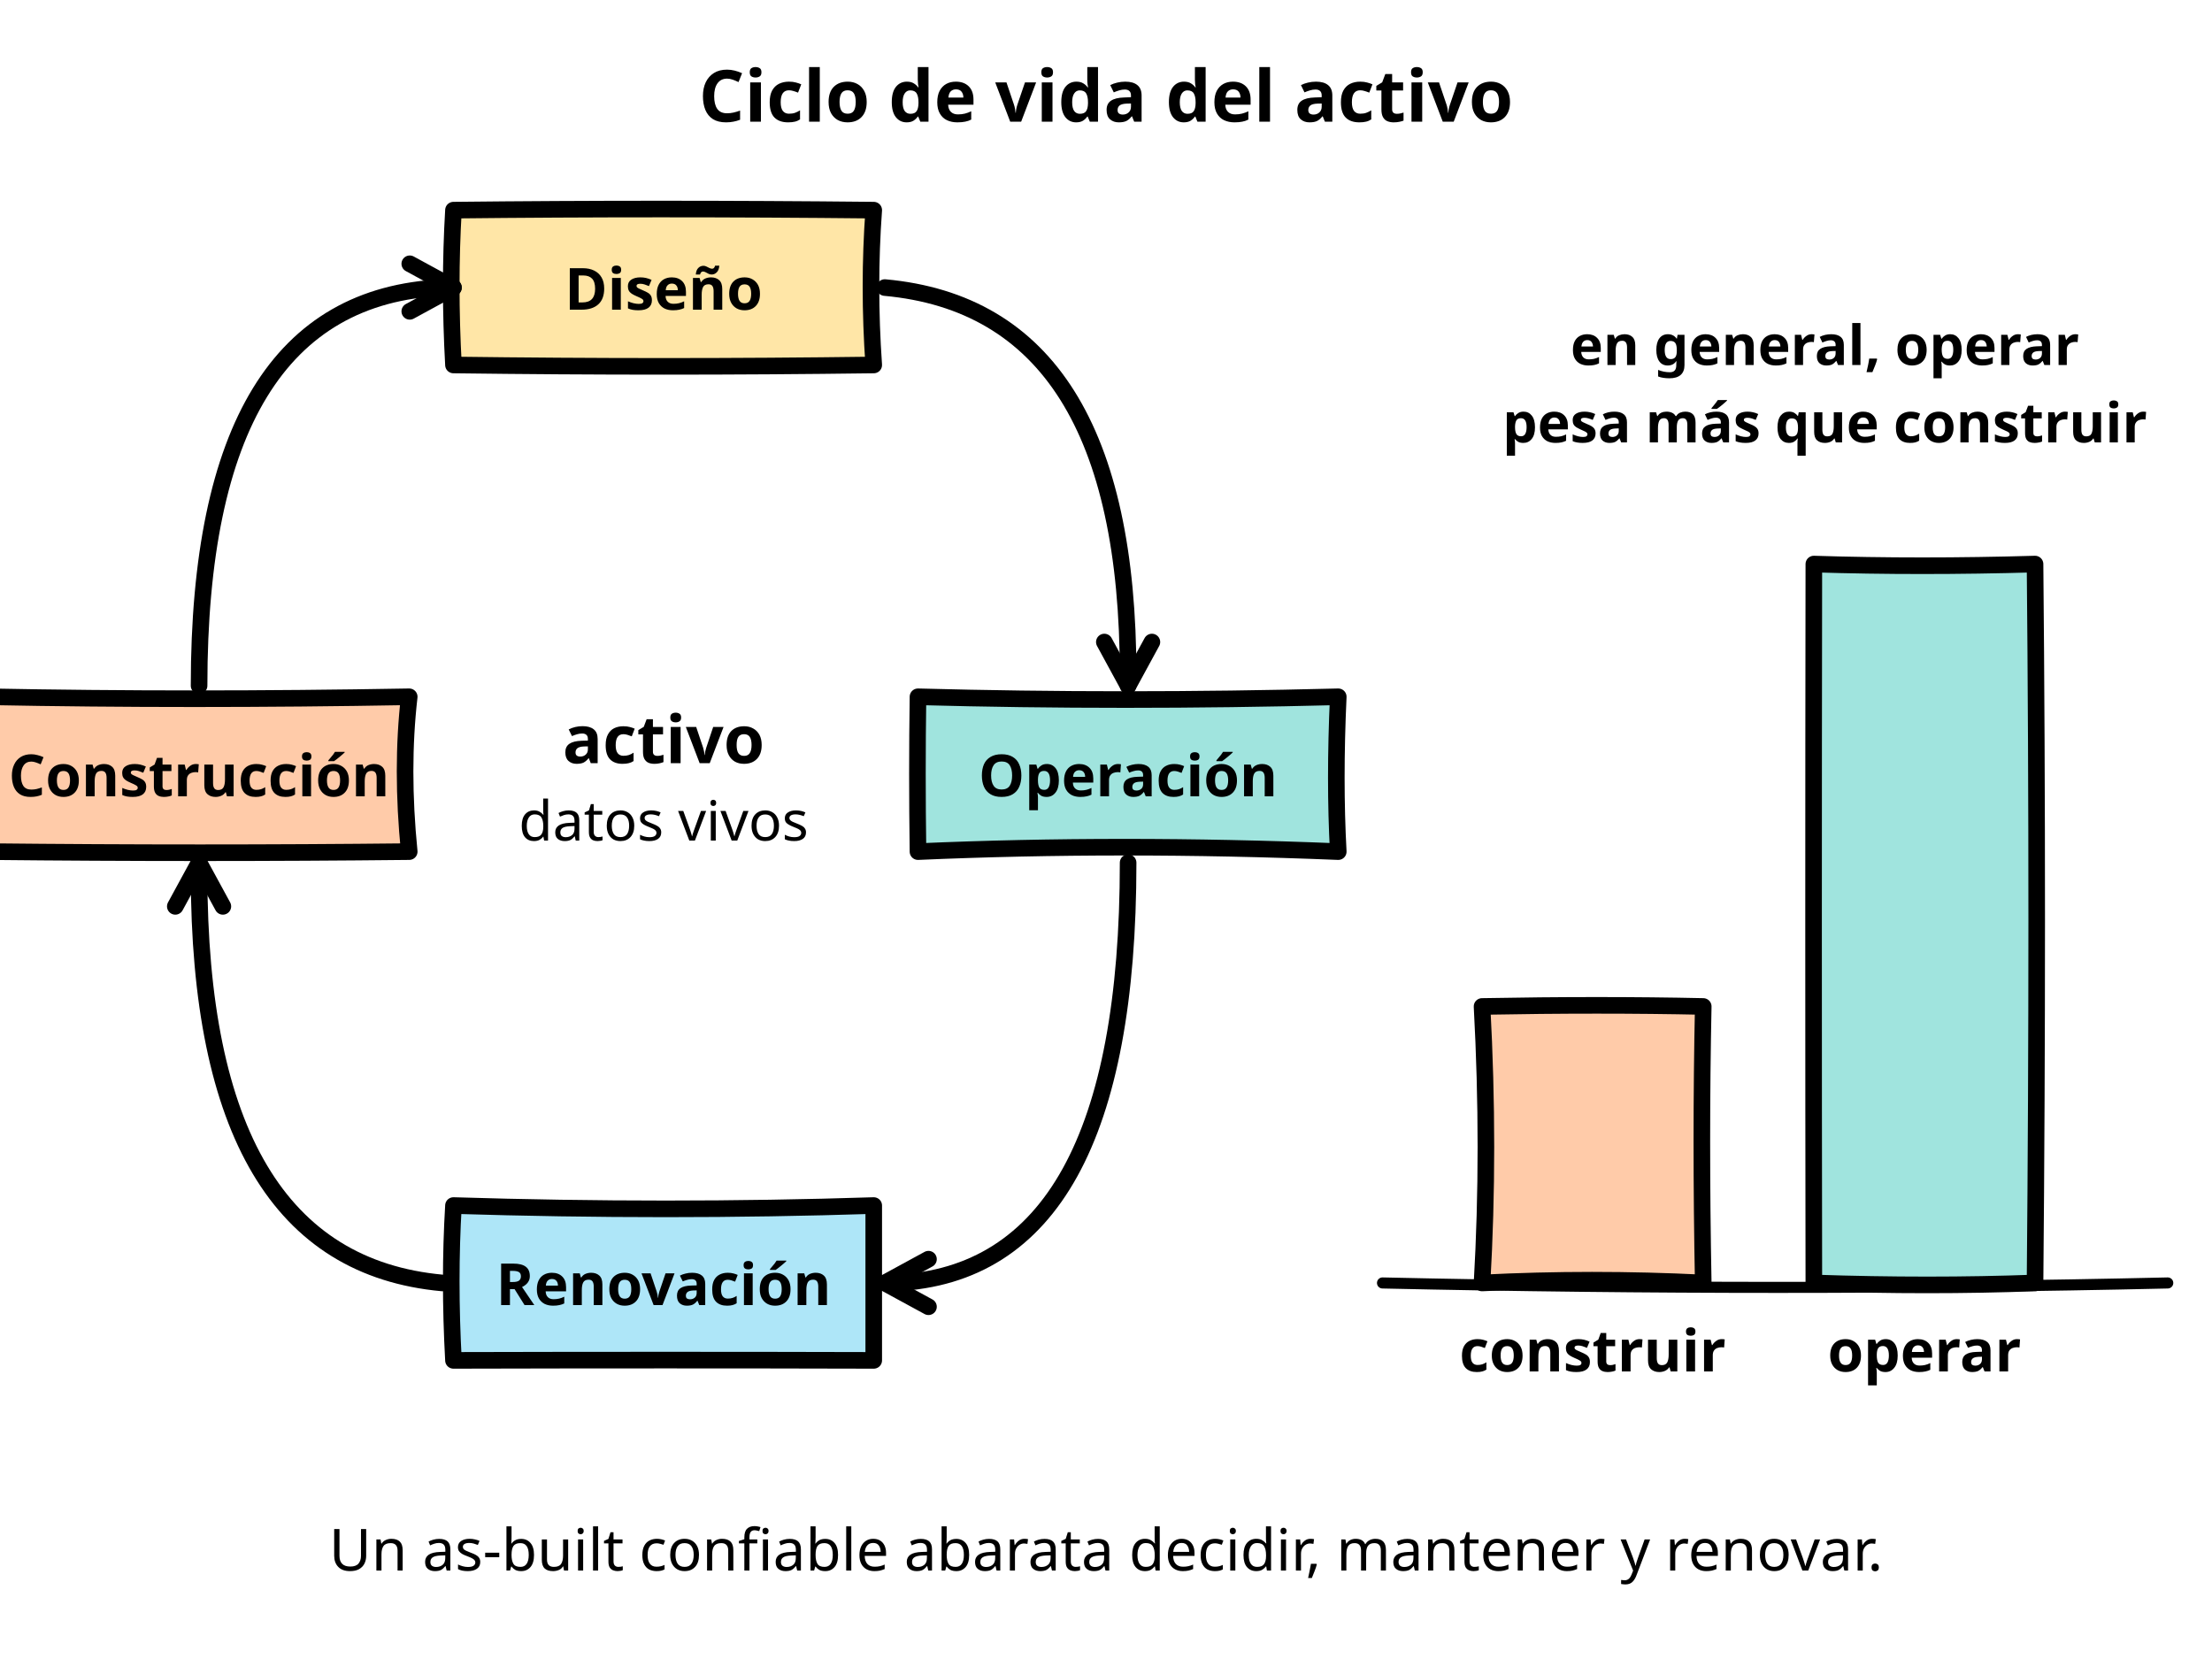
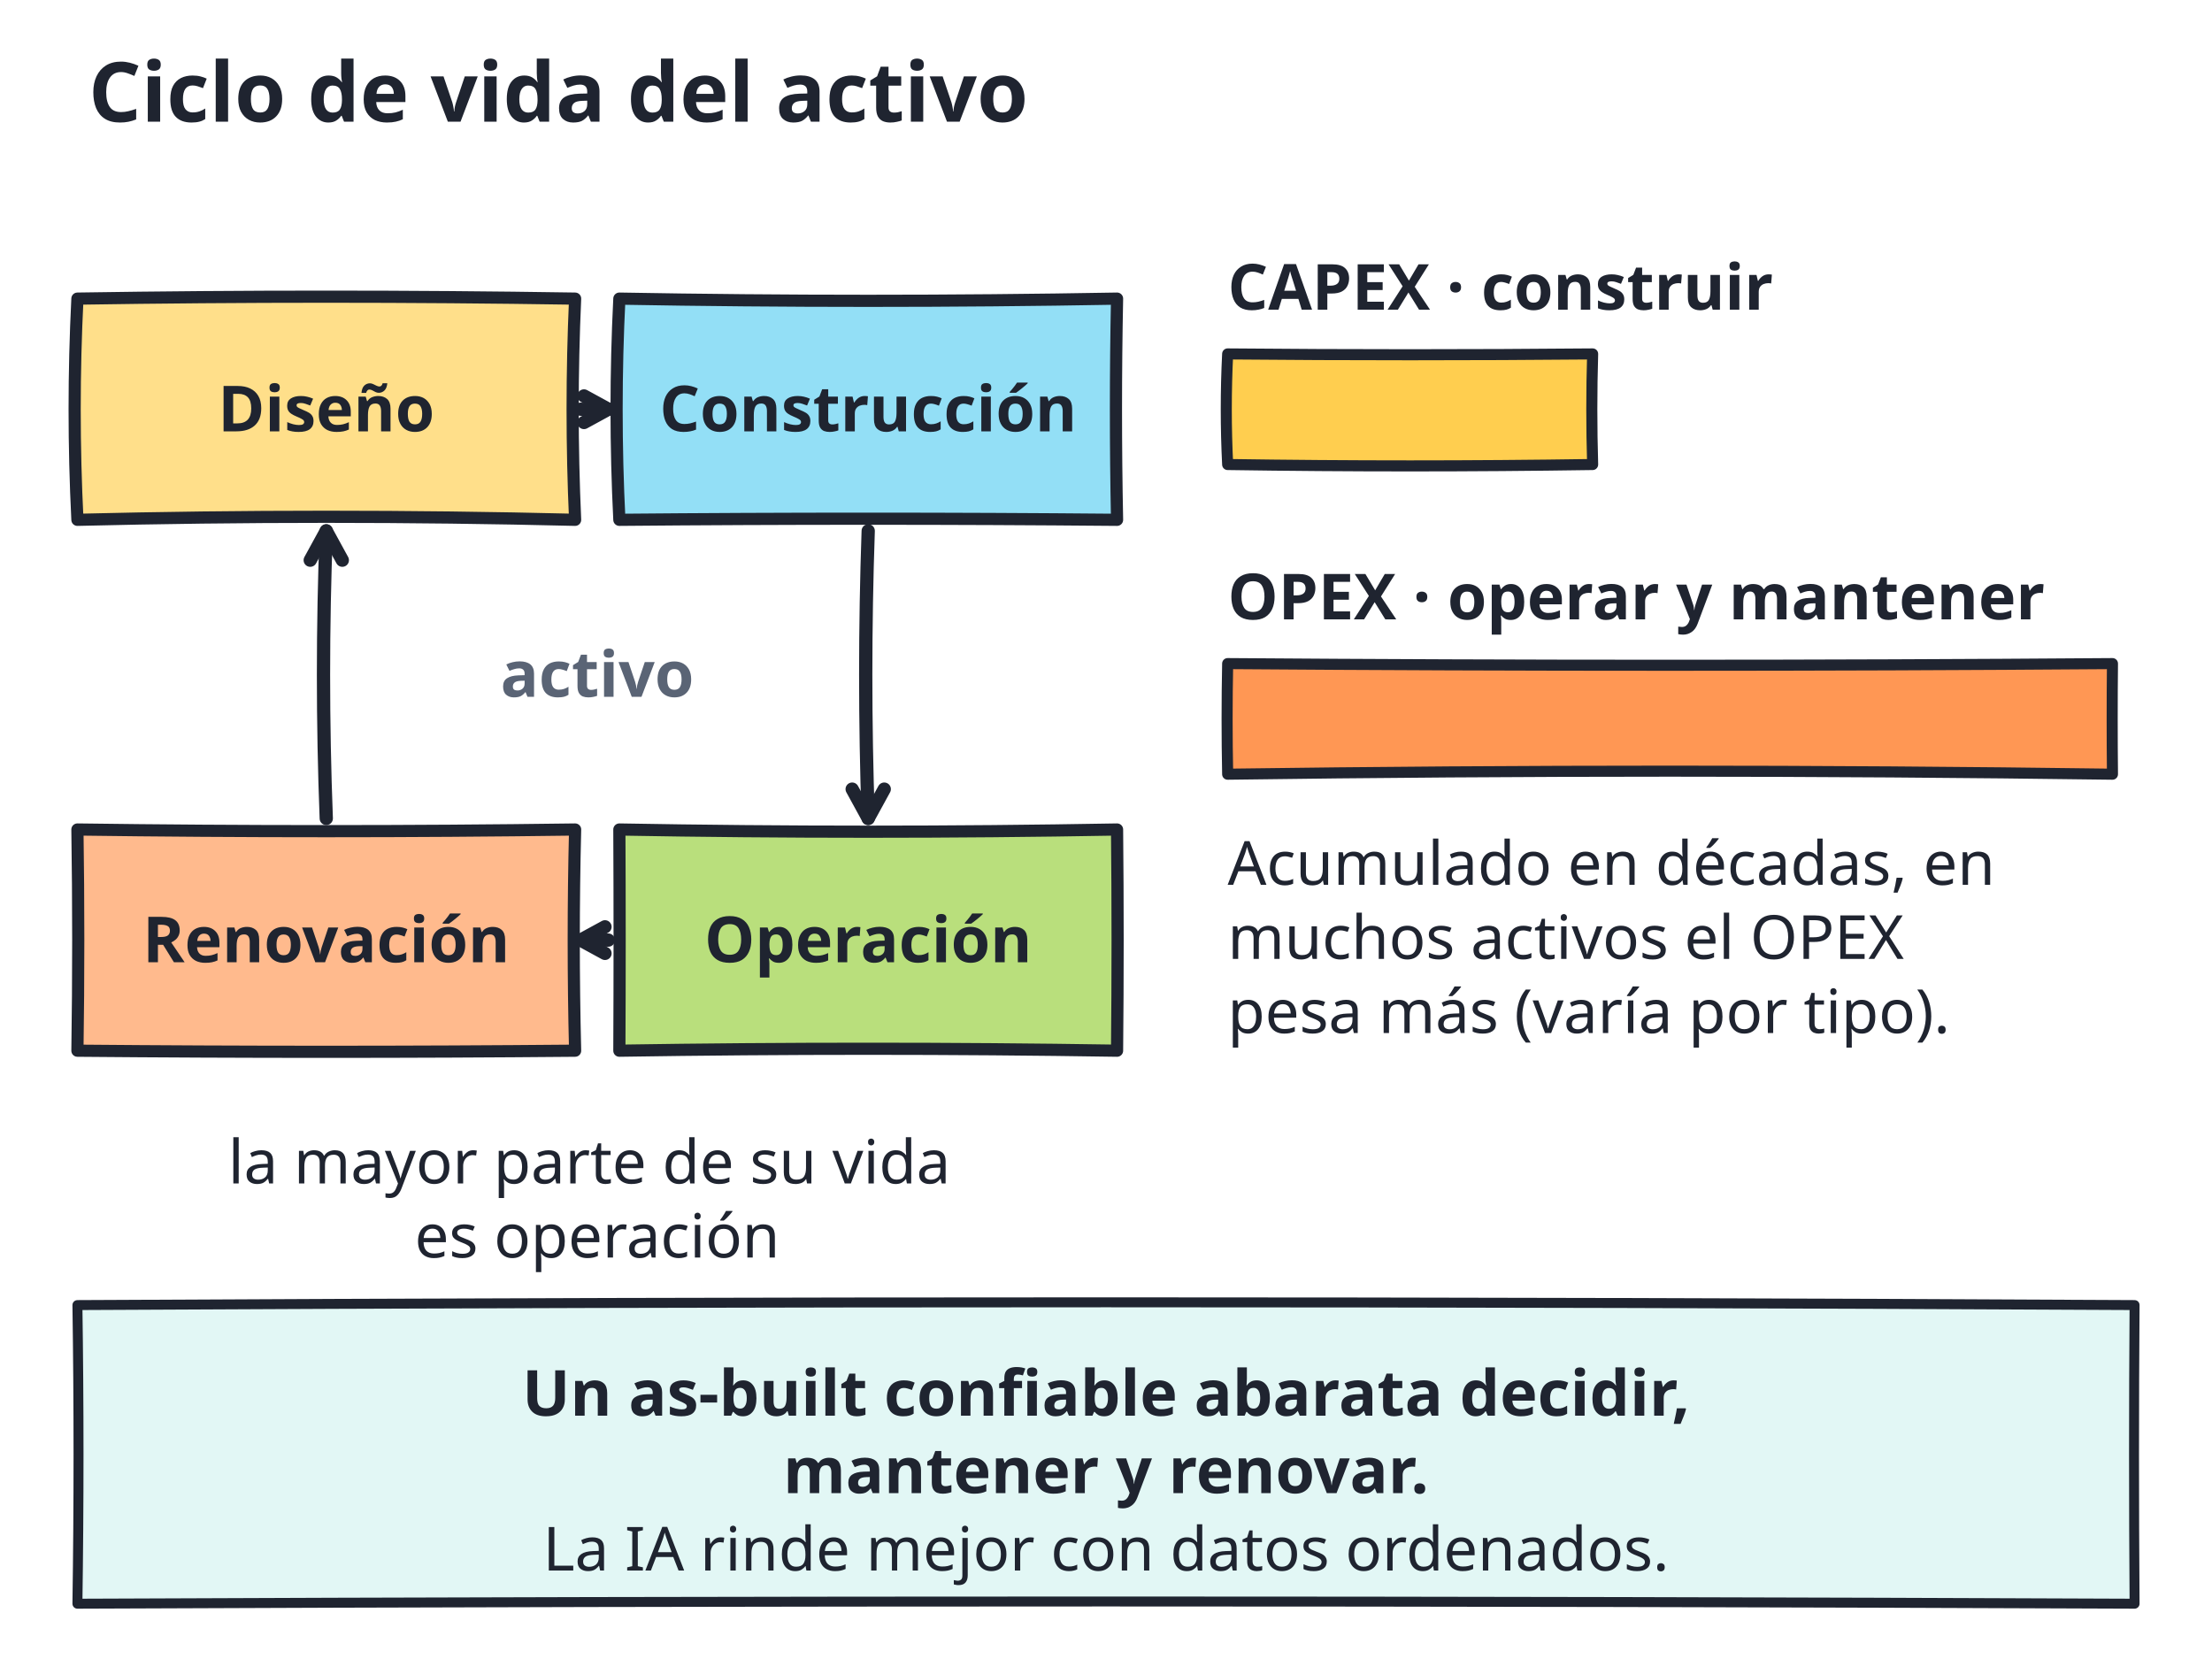
- <svg xmlns="http://www.w3.org/2000/svg" viewBox="0 0 400 300" role="img" aria-labelledby="t">
-   <g fill="none" stroke="currentColor" stroke-width="3" stroke-linecap="round" stroke-linejoin="round">
-     <path d="M82 38Q119.1 37.6 158 38Q157 51.7 158 66Q120.2 66.5 82 66Q81.2 51.5 82 38Z" fill="#FFC93C" fill-opacity="0.45" />
-     <path d="M166 126Q203 127 242 126Q241.3 141.2 242 154Q202.6 152.4 166 154Q165.8 139.8 166 126Z" fill="#2EC4B6" fill-opacity="0.45" />
-     <path d="M82 218Q120.8 219.2 158 218Q158 231.4 158 246Q120.7 245.9 82 246Q81.2 231.4 82 218Z" fill="#4CC9F0" fill-opacity="0.45" />
-     <path d="M-2 126Q34.4 126.7 74 126Q72.5 139 74 154Q36.4 154.4 -2 154Q-1.6 140.4 -2 126Z" fill="#FF8C42" fill-opacity="0.45" />
-     <path d="M160 52Q204 56 204 122" />
-     <path d="M204 124L199.7 116.1" />
-     <path d="M204 124L208.3 116.1" />
-     <path d="M204 156Q204 230 162 232" />
-     <path d="M160 232L167.9 227.7" />
-     <path d="M160 232L167.9 236.3" />
-     <path d="M80 232Q36 228 36 158" />
-     <path d="M36 156L40.3 163.9" />
-     <path d="M36 156L31.7 163.9" />
-     <path d="M36 124Q36 54 80 52" />
-     <path d="M82 52L74.1 56.3" />
-     <path d="M82 52L74.1 47.7" />
-     <path d="M250 232Q322.1 233.6 392 232" stroke-width="2" />
-     <path d="M268 182Q289.5 181.6 308 182Q307.5 205.8 308 232Q287.8 231 268 232Q269.4 207.8 268 182Z" fill="#FF8C42" fill-opacity="0.45" />
-     <path d="M328 102Q347.2 102.6 368 102Q368.6 165.7 368 232Q349 232.7 328 232Q327.9 168.4 328 102Z" fill="#2EC4B6" fill-opacity="0.45" />
+ <svg xmlns="http://www.w3.org/2000/svg" viewBox="0 0 400 300" role="img" aria-labelledby="t d">
+   <g stroke-linecap="round" stroke-linejoin="round">
+     <path d="M14 54Q59 53.3 104 54Q103.1 74 104 94Q59 92.9 14 94Q13 74 14 54Z" fill="#FFC93C" fill-opacity="0.6" stroke="#1F2430" stroke-width="2.2" />
+     <path d="M112 54Q157 54.8 202 54Q201.6 74 202 94Q157 93.6 112 94Q111 74 112 54Z" fill="#4CC9F0" fill-opacity="0.6" stroke="#1F2430" stroke-width="2.2" />
+     <path d="M112 150Q157 150.8 202 150Q202.2 170 202 190Q157 189.3 112 190Q112.1 170 112 150Z" fill="#8AC926" fill-opacity="0.6" stroke="#1F2430" stroke-width="2.2" />
+     <path d="M14 150Q59 150.6 104 150Q103.5 170 104 190Q59 190.4 14 190Q14.3 170 14 150Z" fill="#FF8C42" fill-opacity="0.6" stroke="#1F2430" stroke-width="2.2" />
+     <path d="M105 74Q107.5 74.1 110 74" fill="none" stroke="#1F2430" stroke-width="2.4" />
+     <path d="M105.6 76.4L110 74L105.6 71.6" fill="none" stroke="#1F2430" stroke-width="2.4" />
+     <path d="M157 96Q156.1 122 157 148" fill="none" stroke="#1F2430" stroke-width="2.4" />
+     <path d="M154.1 142.7L157 148L159.9 142.7" fill="none" stroke="#1F2430" stroke-width="2.4" />
+     <path d="M110 170Q107.5 169.9 105 170" fill="none" stroke="#1F2430" stroke-width="2.4" />
+     <path d="M109.4 167.6L105 170L109.4 172.4" fill="none" stroke="#1F2430" stroke-width="2.4" />
+     <path d="M59 148Q58 122 59 96" fill="none" stroke="#1F2430" stroke-width="2.4" />
+     <path d="M61.9 101.3L59 96L56.1 101.3" fill="none" stroke="#1F2430" stroke-width="2.4" />
+     <path d="M222 64Q255 64.3 288 64Q287.7 74 288 84Q255 84.5 222 84Q221.5 74 222 64Z" fill="#FFC93C" fill-opacity="0.9" stroke="#1F2430" stroke-width="2" />
+     <path d="M222 120Q302 120.6 382 120Q381.9 130 382 140Q302 138.9 222 140Q221.8 130 222 120Z" fill="#FF8C42" fill-opacity="0.9" stroke="#1F2430" stroke-width="2" />
+     <path d="M14 236Q200 235 386 236Q385.8 263 386 290Q200 289.2 14 290Q14.4 263 14 236Z" fill="#2EC4B6" fill-opacity="0.14" stroke="#1F2430" stroke-width="1.8" />
  </g>
-   <g fill="currentColor" stroke="none" font-family="Archivo, system-ui, sans-serif">
-     <text x="200" y="22" font-size="13" font-weight="700" text-anchor="middle">Ciclo de vida del activo</text>
-     <text x="120" y="56" font-size="10.5" font-weight="700" text-anchor="middle">Diseño</text>
-     <text x="204" y="144" font-size="10.5" font-weight="700" text-anchor="middle">Operación</text>
-     <text x="120" y="236" font-size="10.5" font-weight="700" text-anchor="middle">Renovación</text>
-     <text x="36" y="144" font-size="10.5" font-weight="700" text-anchor="middle">Construcción</text>
-     <text x="120" y="138" font-size="12" font-weight="700" text-anchor="middle">activo</text>
-     <text x="120" y="152" font-size="10" font-weight="400" text-anchor="middle">datos vivos</text>
-     <text x="288" y="248" font-size="10.5" font-weight="600" text-anchor="middle">construir</text>
-     <text x="348" y="248" font-size="10.5" font-weight="600" text-anchor="middle">operar</text>
-     <text x="330" y="66" font-size="10" font-weight="600" text-anchor="middle">en general, operar</text>
-     <text x="330" y="80" font-size="10" font-weight="600" text-anchor="middle">pesa más que construir</text>
-     <text x="200" y="284" font-size="10.5" font-weight="400" text-anchor="middle">Un as-built confiable abarata decidir, mantener y renovar.</text>
+   <g stroke="none" fill="#1F2430" font-family="Archivo, 'Segoe UI', system-ui, sans-serif">
+     <text x="16" y="22" font-size="15" font-weight="700">Ciclo de vida del activo</text>
+     <text x="59" y="78" font-size="11.5" font-weight="700" text-anchor="middle">Diseño</text>
+     <text x="157" y="78" font-size="11.5" font-weight="700" text-anchor="middle">Construcción</text>
+     <text x="157" y="174" font-size="11.5" font-weight="700" text-anchor="middle">Operación</text>
+     <text x="59" y="174" font-size="11.5" font-weight="700" text-anchor="middle">Renovación</text>
+     <text x="108" y="126" font-size="11.5" font-weight="700" text-anchor="middle" fill="#5A6475">activo</text>
+     <text x="108" y="214" font-size="11" text-anchor="middle">
+       <tspan x="108">la mayor parte de su vida</tspan>
+       <tspan x="108" dy="13.4">es operación</tspan>
+     </text>
+     <text x="222" y="56" font-size="11.5" font-weight="700">CAPEX · construir</text>
+     <text x="222" y="112" font-size="11.5" font-weight="700">OPEX · operar y mantener</text>
+     <text x="222" y="160" font-size="11">
+       <tspan x="222">Acumulado en décadas, en</tspan>
+       <tspan x="222" dy="13.4">muchos activos el OPEX</tspan>
+       <tspan x="222" dy="13.4">pesa más (varía por tipo).</tspan>
+     </text>
+     <text x="200" y="256" font-size="11.5" font-weight="700" text-anchor="middle">Un as-built confiable abarata decidir,</text>
+     <text x="200" y="270" font-size="11.5" font-weight="700" text-anchor="middle">mantener y renovar.</text>
+     <text x="200" y="284" font-size="11" text-anchor="middle">La IA rinde mejor con datos ordenados.</text>
  </g>
</svg>
